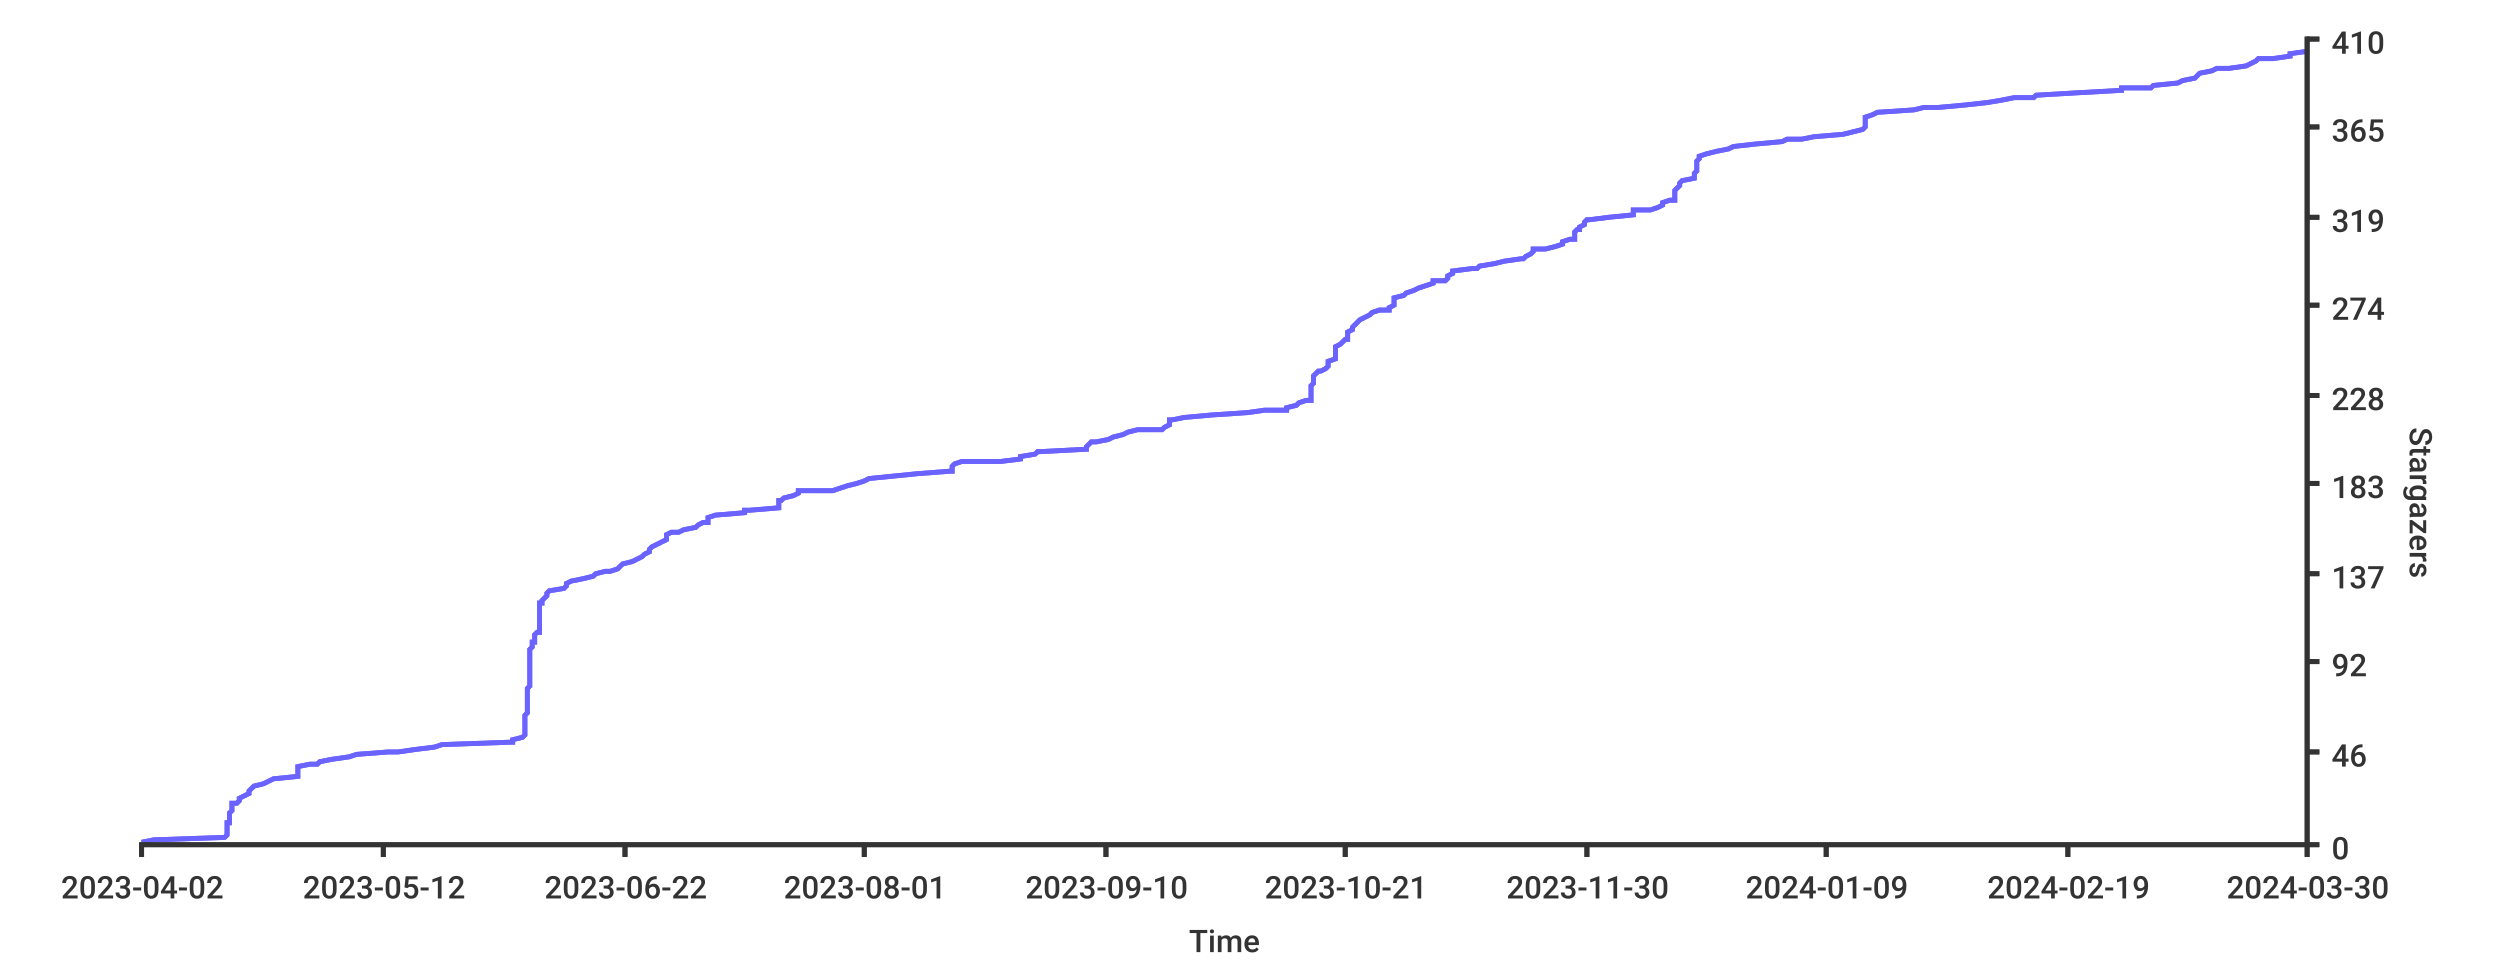
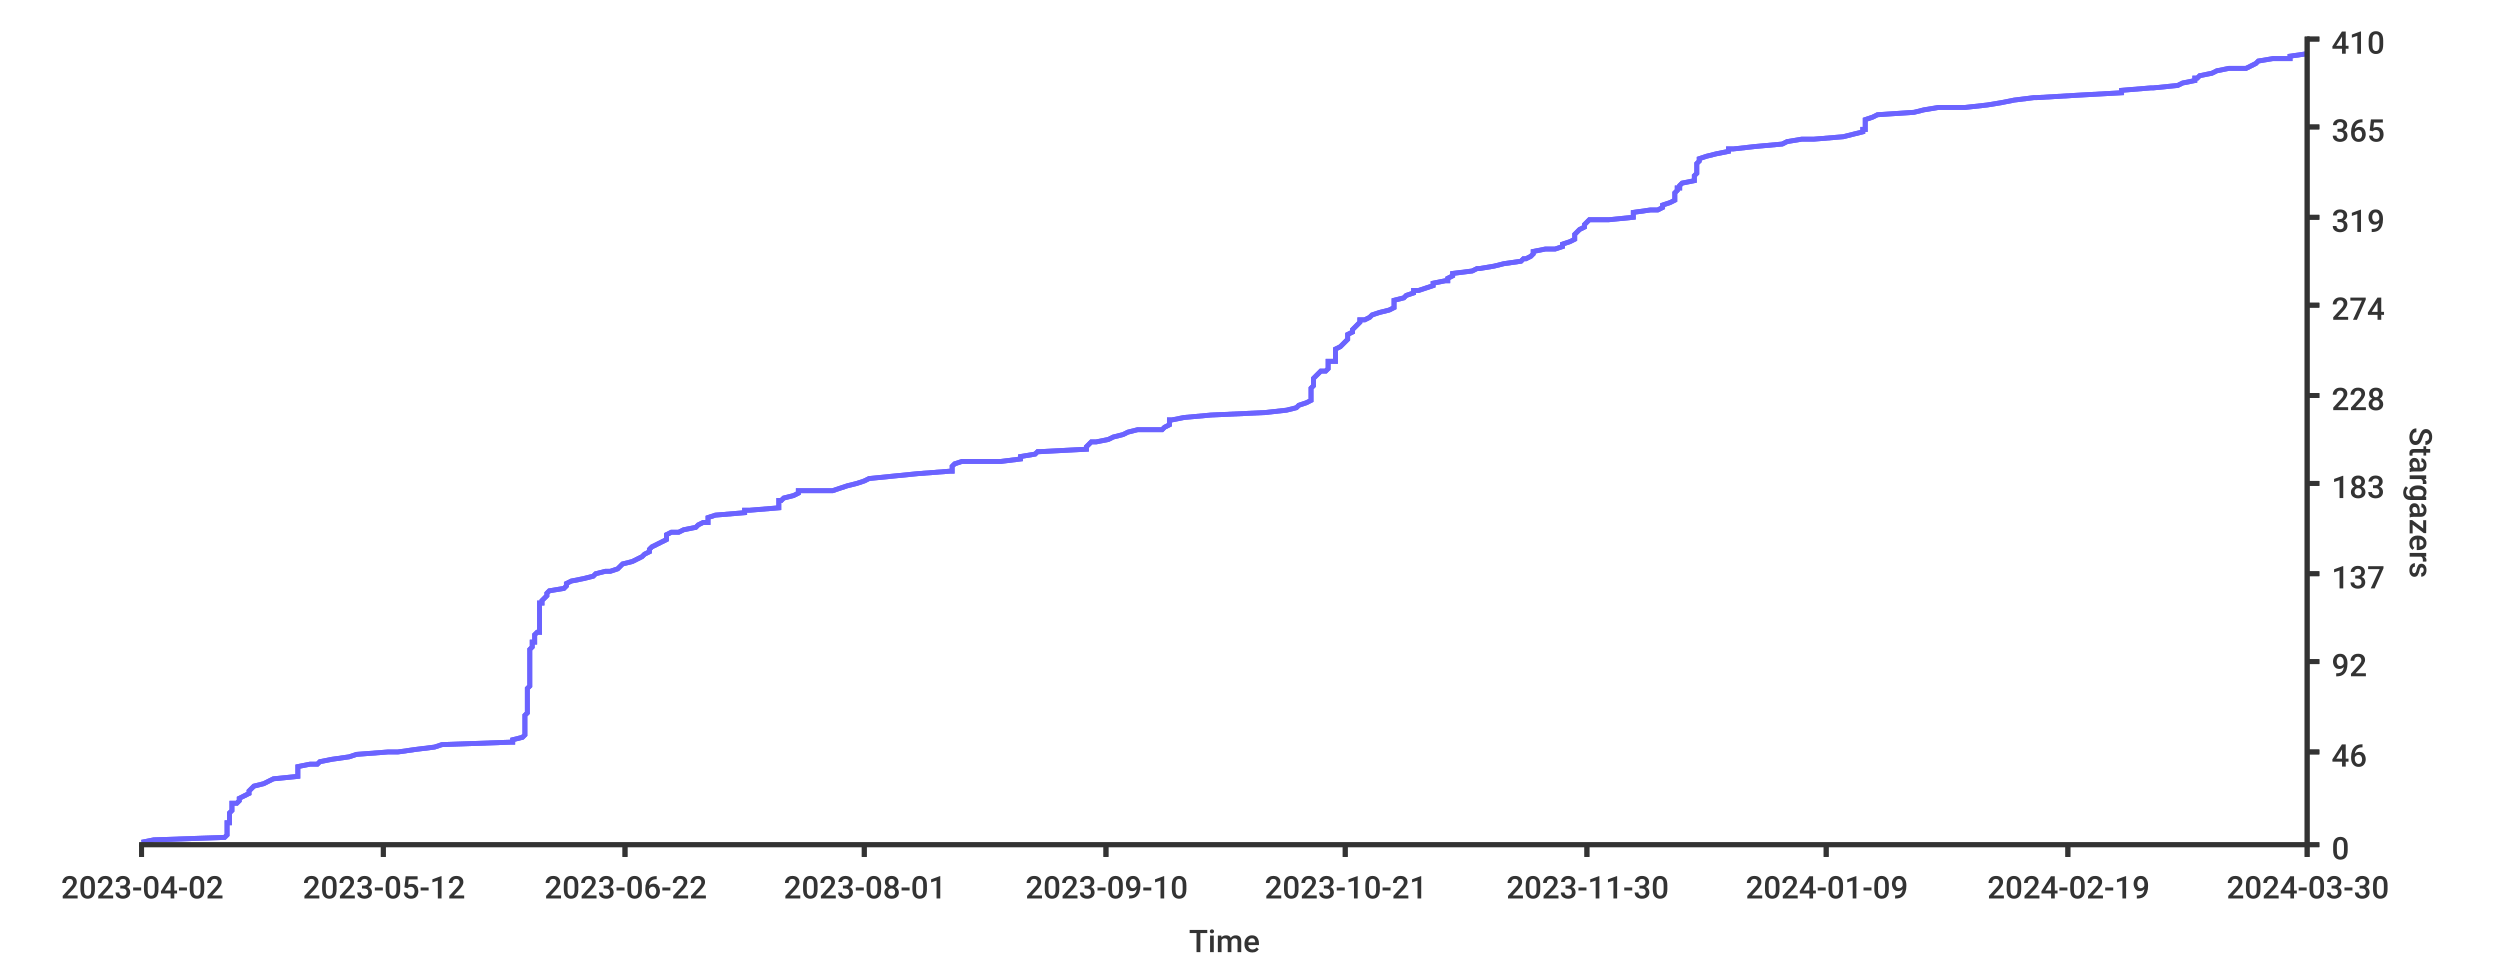
<svg xmlns="http://www.w3.org/2000/svg" width="1024px" height="400px">
  <style type="text/css">
path { fill: none; stroke: rgb(51,51,51); }
path.series { stroke: #6b63ff; }
rect.background { fill: rgb(255,255,255); stroke: none; }

text {
	stroke-width: 0;
	stroke: none;
	fill: rgba(51,51,51,1.0);
	font-size: 12.8px;
	font-family: 'Roboto Medium', sans-serif;
}
</style>
-   <rect x="0" y="0" width="1024px" height="400px" class="background" rx="8" />
-   <rect x="0" y="0" width="1024px" height="400px" class="background" rx="8" />
-   <path stroke-width="2" class="series" d="M 58 345 L 63 344 L 92 343 L 93 342 L 93 341 L 93 341 L 93 340 L 93 339 L 93 338 L 93 337 L 94 337 L 94 336 L 94 335 L 94 334 L 94 333 L 94 333 L 95 332 L 95 331 L 95 330 L 95 329 L 97 329 L 98 328 L 98 327 L 100 326 L 102 325 L 102 325 L 102 324 L 103 323 L 104 322 L 108 321 L 108 321 L 110 320 L 112 319 L 122 318 L 122 317 L 122 317 L 122 316 L 122 315 L 122 314 L 127 313 L 130 313 L 131 312 L 136 311 L 143 310 L 146 309 L 159 308 L 163 308 L 170 307 L 178 306 L 181 305 L 209 304 L 210 304 L 210 303 L 214 302 L 215 301 L 215 300 L 215 300 L 215 299 L 215 298 L 215 297 L 215 296 L 215 296 L 215 295 L 215 294 L 215 293 L 216 292 L 216 292 L 216 291 L 216 290 L 216 289 L 216 288 L 216 288 L 216 287 L 216 286 L 216 285 L 216 284 L 216 284 L 216 283 L 216 282 L 217 281 L 217 280 L 217 280 L 217 279 L 217 278 L 217 277 L 217 276 L 217 275 L 217 275 L 217 274 L 217 273 L 217 272 L 217 271 L 217 271 L 217 270 L 217 269 L 217 268 L 217 267 L 217 267 L 217 266 L 218 265 L 218 264 L 218 263 L 219 263 L 219 262 L 219 261 L 219 260 L 220 259 L 221 259 L 221 258 L 221 257 L 221 256 L 221 255 L 221 255 L 221 254 L 221 253 L 221 252 L 221 251 L 221 251 L 221 250 L 221 249 L 221 248 L 221 247 L 222 247 L 222 246 L 223 245 L 224 244 L 224 243 L 225 242 L 225 242 L 231 241 L 232 240 L 232 239 L 234 238 L 234 238 L 239 237 L 243 236 L 244 235 L 248 234 L 250 234 L 253 233 L 254 232 L 255 231 L 259 230 L 259 230 L 261 229 L 263 228 L 264 227 L 266 226 L 266 226 L 266 225 L 267 224 L 269 223 L 271 222 L 271 222 L 273 221 L 273 220 L 273 219 L 275 218 L 278 218 L 280 217 L 285 216 L 286 215 L 288 214 L 290 214 L 290 213 L 290 212 L 293 211 L 305 210 L 305 209 L 307 209 L 319 208 L 319 207 L 319 206 L 319 205 L 320 205 L 321 204 L 325 203 L 327 202 L 327 201 L 341 201 L 344 200 L 347 199 L 351 198 L 354 197 L 354 197 L 356 196 L 366 195 L 376 194 L 389 193 L 390 193 L 390 192 L 390 191 L 391 190 L 394 189 L 410 189 L 418 188 L 418 187 L 424 186 L 425 185 L 426 185 L 445 184 L 445 183 L 446 182 L 447 181 L 449 181 L 454 180 L 456 179 L 460 178 L 462 177 L 466 176 L 476 176 L 477 175 L 479 174 L 479 173 L 479 172 L 480 172 L 485 171 L 496 170 L 511 169 L 518 168 L 527 168 L 527 167 L 531 166 L 532 165 L 535 164 L 537 164 L 537 163 L 537 162 L 537 161 L 537 160 L 537 160 L 537 159 L 537 158 L 538 157 L 538 156 L 538 156 L 538 155 L 538 154 L 539 153 L 540 152 L 541 152 L 543 151 L 544 150 L 544 149 L 544 148 L 544 148 L 547 147 L 547 146 L 547 145 L 547 144 L 547 143 L 547 143 L 547 142 L 549 141 L 550 140 L 551 139 L 552 139 L 552 138 L 552 137 L 552 136 L 554 135 L 554 135 L 554 134 L 555 133 L 556 132 L 557 131 L 557 131 L 559 130 L 561 129 L 562 128 L 565 127 L 569 127 L 569 126 L 571 125 L 571 124 L 571 123 L 571 123 L 571 122 L 575 121 L 576 120 L 579 119 L 579 119 L 581 118 L 584 117 L 587 116 L 587 115 L 592 115 L 593 114 L 593 113 L 595 112 L 595 111 L 603 110 L 605 110 L 606 109 L 612 108 L 616 107 L 623 106 L 624 106 L 625 105 L 627 104 L 628 103 L 628 102 L 633 102 L 637 101 L 640 100 L 640 99 L 643 98 L 645 98 L 645 97 L 645 96 L 645 95 L 646 94 L 647 94 L 647 93 L 649 92 L 649 91 L 650 90 L 651 90 L 659 89 L 669 88 L 669 87 L 669 86 L 676 86 L 679 85 L 681 84 L 681 83 L 684 82 L 686 82 L 686 81 L 686 80 L 686 79 L 686 78 L 687 77 L 687 77 L 688 76 L 688 75 L 689 74 L 694 73 L 694 73 L 694 72 L 694 71 L 695 70 L 695 69 L 695 69 L 695 68 L 695 67 L 695 66 L 696 65 L 696 65 L 696 64 L 699 63 L 703 62 L 708 61 L 708 61 L 710 60 L 719 59 L 730 58 L 732 57 L 738 57 L 743 56 L 755 55 L 759 54 L 763 53 L 763 53 L 764 52 L 764 51 L 764 50 L 764 49 L 764 49 L 764 48 L 767 47 L 769 46 L 784 45 L 788 44 L 794 44 L 805 43 L 814 42 L 820 41 L 825 40 L 833 40 L 834 39 L 851 38 L 869 37 L 869 36 L 881 36 L 882 35 L 892 34 L 894 33 L 899 32 L 899 32 L 900 31 L 901 30 L 906 29 L 908 28 L 913 28 L 920 27 L 922 26 L 924 25 L 925 24 L 931 24 L 938 23 L 938 22 L 945 21" />
-   <path stroke-width="2" class="series" d="M 58 345 L 63 344 L 92 343 L 93 342 L 93 341 L 93 341 L 93 340 L 93 339 L 93 338 L 93 337 L 94 337 L 94 336 L 94 335 L 94 334 L 94 333 L 94 333 L 95 332 L 95 331 L 95 330 L 95 329 L 97 329 L 98 328 L 98 327 L 100 326 L 102 325 L 102 325 L 102 324 L 103 323 L 104 322 L 108 321 L 108 321 L 110 320 L 112 319 L 122 318 L 122 317 L 122 317 L 122 316 L 122 315 L 122 314 L 127 313 L 130 313 L 131 312 L 136 311 L 143 310 L 146 309 L 159 308 L 163 308 L 170 307 L 178 306 L 181 305 L 209 304 L 210 304 L 210 303 L 214 302 L 215 301 L 215 300 L 215 300 L 215 299 L 215 298 L 215 297 L 215 296 L 215 296 L 215 295 L 215 294 L 215 293 L 216 292 L 216 292 L 216 291 L 216 290 L 216 289 L 216 288 L 216 288 L 216 287 L 216 286 L 216 285 L 216 284 L 216 284 L 216 283 L 216 282 L 217 281 L 217 280 L 217 280 L 217 279 L 217 278 L 217 277 L 217 276 L 217 275 L 217 275 L 217 274 L 217 273 L 217 272 L 217 271 L 217 271 L 217 270 L 217 269 L 217 268 L 217 267 L 217 267 L 217 266 L 218 265 L 218 264 L 218 263 L 219 263 L 219 262 L 219 261 L 219 260 L 220 259 L 221 259 L 221 258 L 221 257 L 221 256 L 221 255 L 221 255 L 221 254 L 221 253 L 221 252 L 221 251 L 221 251 L 221 250 L 221 249 L 221 248 L 221 247 L 222 247 L 222 246 L 223 245 L 224 244 L 224 243 L 225 242 L 225 242 L 231 241 L 232 240 L 232 239 L 234 238 L 234 238 L 239 237 L 243 236 L 244 235 L 248 234 L 250 234 L 253 233 L 254 232 L 255 231 L 259 230 L 259 230 L 261 229 L 263 228 L 264 227 L 266 226 L 266 226 L 266 225 L 267 224 L 269 223 L 271 222 L 271 222 L 273 221 L 273 220 L 273 219 L 275 218 L 278 218 L 280 217 L 285 216 L 286 215 L 288 214 L 290 214 L 290 213 L 290 212 L 293 211 L 305 210 L 305 209 L 307 209 L 319 208 L 319 207 L 319 206 L 319 205 L 320 205 L 321 204 L 325 203 L 327 202 L 327 201 L 341 201 L 344 200 L 347 199 L 351 198 L 354 197 L 354 197 L 356 196 L 366 195 L 376 194 L 389 193 L 390 193 L 390 192 L 390 191 L 391 190 L 394 189 L 410 189 L 418 188 L 418 187 L 424 186 L 425 185 L 426 185 L 445 184 L 445 183 L 446 182 L 447 181 L 449 181 L 454 180 L 456 179 L 460 178 L 462 177 L 466 176 L 476 176 L 477 175 L 479 174 L 479 173 L 479 172 L 480 172 L 485 171 L 496 170 L 511 169 L 518 168 L 527 168 L 527 167 L 531 166 L 532 165 L 535 164 L 537 164 L 537 163 L 537 162 L 537 161 L 537 160 L 537 160 L 537 159 L 537 158 L 538 157 L 538 156 L 538 156 L 538 155 L 538 154 L 539 153 L 540 152 L 541 152 L 543 151 L 544 150 L 544 149 L 544 148 L 544 148 L 547 147 L 547 146 L 547 145 L 547 144 L 547 143 L 547 143 L 547 142 L 549 141 L 550 140 L 551 139 L 552 139 L 552 138 L 552 137 L 552 136 L 554 135 L 554 135 L 554 134 L 555 133 L 556 132 L 557 131 L 557 131 L 559 130 L 561 129 L 562 128 L 565 127 L 569 127 L 569 126 L 571 125 L 571 124 L 571 123 L 571 123 L 571 122 L 575 121 L 576 120 L 579 119 L 579 119 L 581 118 L 584 117 L 587 116 L 587 115 L 592 115 L 593 114 L 593 113 L 595 112 L 595 111 L 603 110 L 605 110 L 606 109 L 612 108 L 616 107 L 623 106 L 624 106 L 625 105 L 627 104 L 628 103 L 628 102 L 633 102 L 637 101 L 640 100 L 640 99 L 643 98 L 645 98 L 645 97 L 645 96 L 645 95 L 646 94 L 647 94 L 647 93 L 649 92 L 649 91 L 650 90 L 651 90 L 659 89 L 669 88 L 669 87 L 669 86 L 676 86 L 679 85 L 681 84 L 681 83 L 684 82 L 686 82 L 686 81 L 686 80 L 686 79 L 686 78 L 687 77 L 687 77 L 688 76 L 688 75 L 689 74 L 694 73 L 694 73 L 694 72 L 694 71 L 695 70 L 695 69 L 695 69 L 695 68 L 695 67 L 695 66 L 696 65 L 696 65 L 696 64 L 699 63 L 703 62 L 708 61 L 708 61 L 710 60 L 719 59 L 730 58 L 732 57 L 738 57 L 743 56 L 755 55 L 759 54 L 763 53 L 763 53 L 764 52 L 764 51 L 764 50 L 764 49 L 764 49 L 764 48 L 767 47 L 769 46 L 784 45 L 788 44 L 794 44 L 805 43 L 814 42 L 820 41 L 825 40 L 833 40 L 834 39 L 851 38 L 869 37 L 869 36 L 881 36 L 882 35 L 892 34 L 894 33 L 899 32 L 899 32 L 900 31 L 901 30 L 906 29 L 908 28 L 913 28 L 920 27 L 922 26 L 924 25 L 925 24 L 931 24 L 938 23 L 938 22 L 945 21" />
-   <path d="M 945 346 L 945 15" stroke-width="2" />
+   <rect rx="8" x="0" y="0" width="1024px" height="400px" class="background" />
+   <rect rx="8" x="0" y="0" width="1024px" height="400px" class="background" />
+   <path stroke-width="2" class="series" d="M 58 345 L 63 344 L 92 343 L 93 342 L 93 341 L 93 341 L 93 340 L 93 339 L 93 338 L 93 337 L 94 337 L 94 336 L 94 335 L 94 334 L 94 333 L 94 333 L 95 332 L 95 331 L 95 330 L 95 329 L 97 329 L 98 328 L 98 327 L 100 326 L 102 325 L 102 325 L 102 324 L 103 323 L 104 322 L 108 321 L 108 321 L 110 320 L 112 319 L 122 318 L 122 317 L 122 317 L 122 316 L 122 315 L 122 314 L 127 313 L 130 313 L 131 312 L 136 311 L 143 310 L 146 309 L 159 308 L 163 308 L 170 307 L 178 306 L 181 305 L 209 304 L 210 304 L 210 303 L 214 302 L 215 301 L 215 300 L 215 300 L 215 299 L 215 298 L 215 297 L 215 296 L 215 296 L 215 295 L 215 294 L 215 293 L 216 292 L 216 292 L 216 291 L 216 290 L 216 289 L 216 288 L 216 288 L 216 287 L 216 286 L 216 285 L 216 284 L 216 284 L 216 283 L 216 282 L 217 281 L 217 280 L 217 280 L 217 279 L 217 278 L 217 277 L 217 276 L 217 275 L 217 275 L 217 274 L 217 273 L 217 272 L 217 271 L 217 271 L 217 270 L 217 269 L 217 268 L 217 267 L 217 267 L 217 266 L 218 265 L 218 264 L 218 263 L 219 263 L 219 262 L 219 261 L 219 260 L 220 259 L 221 259 L 221 258 L 221 257 L 221 256 L 221 255 L 221 255 L 221 254 L 221 253 L 221 252 L 221 251 L 221 251 L 221 250 L 221 249 L 221 248 L 221 247 L 222 247 L 222 246 L 223 245 L 224 244 L 224 243 L 225 242 L 225 242 L 231 241 L 232 240 L 232 239 L 234 238 L 234 238 L 239 237 L 243 236 L 244 235 L 248 234 L 250 234 L 253 233 L 254 232 L 255 231 L 259 230 L 259 230 L 261 229 L 263 228 L 264 227 L 266 226 L 266 226 L 266 225 L 267 224 L 269 223 L 271 222 L 271 222 L 273 221 L 273 220 L 273 219 L 275 218 L 278 218 L 280 217 L 285 216 L 286 215 L 288 214 L 290 214 L 290 213 L 290 212 L 293 211 L 305 210 L 305 209 L 307 209 L 319 208 L 319 207 L 319 206 L 319 205 L 320 205 L 321 204 L 325 203 L 327 202 L 327 201 L 341 201 L 344 200 L 347 199 L 351 198 L 354 197 L 354 197 L 356 196 L 366 195 L 376 194 L 389 193 L 390 193 L 390 192 L 390 191 L 391 190 L 394 189 L 410 189 L 418 188 L 418 187 L 424 186 L 425 185 L 426 185 L 445 184 L 445 183 L 446 182 L 447 181 L 449 181 L 454 180 L 456 179 L 460 178 L 462 177 L 466 176 L 476 176 L 477 175 L 479 174 L 479 173 L 479 172 L 480 172 L 485 171 L 496 170 L 518 169 L 527 168 L 527 168 L 531 167 L 532 166 L 535 165 L 537 164 L 537 164 L 537 163 L 537 162 L 537 161 L 537 160 L 537 160 L 537 159 L 538 158 L 538 157 L 538 156 L 538 156 L 538 155 L 539 154 L 540 153 L 541 152 L 543 152 L 544 151 L 544 150 L 544 149 L 544 148 L 547 148 L 547 147 L 547 146 L 547 145 L 547 144 L 547 143 L 547 143 L 549 142 L 550 141 L 551 140 L 552 139 L 552 139 L 552 138 L 552 137 L 554 136 L 554 135 L 554 135 L 555 134 L 556 133 L 557 132 L 557 131 L 559 131 L 561 130 L 562 129 L 565 128 L 569 127 L 569 127 L 571 126 L 571 125 L 571 124 L 571 123 L 571 123 L 575 122 L 576 121 L 579 120 L 579 119 L 581 119 L 584 118 L 587 117 L 587 116 L 592 115 L 593 115 L 593 114 L 595 113 L 595 112 L 603 111 L 605 110 L 606 110 L 612 109 L 616 108 L 623 107 L 624 106 L 625 106 L 627 105 L 628 104 L 628 103 L 633 102 L 637 102 L 640 101 L 640 100 L 643 99 L 645 98 L 645 98 L 645 97 L 645 96 L 646 95 L 647 94 L 647 94 L 649 93 L 649 92 L 650 91 L 651 90 L 659 90 L 669 89 L 669 88 L 669 87 L 676 86 L 679 86 L 681 85 L 681 84 L 684 83 L 686 82 L 686 82 L 686 81 L 686 80 L 686 79 L 687 78 L 687 77 L 688 77 L 688 76 L 689 75 L 694 74 L 694 73 L 694 73 L 694 72 L 695 71 L 695 70 L 695 69 L 695 69 L 695 68 L 695 67 L 696 66 L 696 65 L 696 65 L 699 64 L 703 63 L 708 62 L 708 61 L 710 61 L 719 60 L 730 59 L 732 58 L 738 57 L 743 57 L 755 56 L 759 55 L 763 54 L 763 53 L 764 53 L 764 52 L 764 51 L 764 50 L 764 49 L 764 49 L 767 48 L 769 47 L 784 46 L 788 45 L 794 44 L 805 44 L 814 43 L 820 42 L 825 41 L 833 40 L 834 40 L 851 39 L 869 38 L 869 37 L 881 36 L 882 36 L 892 35 L 894 34 L 899 33 L 899 32 L 900 32 L 901 31 L 906 30 L 908 29 L 913 28 L 920 28 L 922 27 L 924 26 L 925 25 L 931 24 L 938 24 L 938 23 L 945 22" />
+   <path stroke-width="2" class="series" d="M 58 345 L 63 344 L 92 343 L 93 342 L 93 341 L 93 341 L 93 340 L 93 339 L 93 338 L 93 337 L 94 337 L 94 336 L 94 335 L 94 334 L 94 333 L 94 333 L 95 332 L 95 331 L 95 330 L 95 329 L 97 329 L 98 328 L 98 327 L 100 326 L 102 325 L 102 325 L 102 324 L 103 323 L 104 322 L 108 321 L 108 321 L 110 320 L 112 319 L 122 318 L 122 317 L 122 317 L 122 316 L 122 315 L 122 314 L 127 313 L 130 313 L 131 312 L 136 311 L 143 310 L 146 309 L 159 308 L 163 308 L 170 307 L 178 306 L 181 305 L 209 304 L 210 304 L 210 303 L 214 302 L 215 301 L 215 300 L 215 300 L 215 299 L 215 298 L 215 297 L 215 296 L 215 296 L 215 295 L 215 294 L 215 293 L 216 292 L 216 292 L 216 291 L 216 290 L 216 289 L 216 288 L 216 288 L 216 287 L 216 286 L 216 285 L 216 284 L 216 284 L 216 283 L 216 282 L 217 281 L 217 280 L 217 280 L 217 279 L 217 278 L 217 277 L 217 276 L 217 275 L 217 275 L 217 274 L 217 273 L 217 272 L 217 271 L 217 271 L 217 270 L 217 269 L 217 268 L 217 267 L 217 267 L 217 266 L 218 265 L 218 264 L 218 263 L 219 263 L 219 262 L 219 261 L 219 260 L 220 259 L 221 259 L 221 258 L 221 257 L 221 256 L 221 255 L 221 255 L 221 254 L 221 253 L 221 252 L 221 251 L 221 251 L 221 250 L 221 249 L 221 248 L 221 247 L 222 247 L 222 246 L 223 245 L 224 244 L 224 243 L 225 242 L 225 242 L 231 241 L 232 240 L 232 239 L 234 238 L 234 238 L 239 237 L 243 236 L 244 235 L 248 234 L 250 234 L 253 233 L 254 232 L 255 231 L 259 230 L 259 230 L 261 229 L 263 228 L 264 227 L 266 226 L 266 226 L 266 225 L 267 224 L 269 223 L 271 222 L 271 222 L 273 221 L 273 220 L 273 219 L 275 218 L 278 218 L 280 217 L 285 216 L 286 215 L 288 214 L 290 214 L 290 213 L 290 212 L 293 211 L 305 210 L 305 209 L 307 209 L 319 208 L 319 207 L 319 206 L 319 205 L 320 205 L 321 204 L 325 203 L 327 202 L 327 201 L 341 201 L 344 200 L 347 199 L 351 198 L 354 197 L 354 197 L 356 196 L 366 195 L 376 194 L 389 193 L 390 193 L 390 192 L 390 191 L 391 190 L 394 189 L 410 189 L 418 188 L 418 187 L 424 186 L 425 185 L 426 185 L 445 184 L 445 183 L 446 182 L 447 181 L 449 181 L 454 180 L 456 179 L 460 178 L 462 177 L 466 176 L 476 176 L 477 175 L 479 174 L 479 173 L 479 172 L 480 172 L 485 171 L 496 170 L 518 169 L 527 168 L 527 168 L 531 167 L 532 166 L 535 165 L 537 164 L 537 164 L 537 163 L 537 162 L 537 161 L 537 160 L 537 160 L 537 159 L 538 158 L 538 157 L 538 156 L 538 156 L 538 155 L 539 154 L 540 153 L 541 152 L 543 152 L 544 151 L 544 150 L 544 149 L 544 148 L 547 148 L 547 147 L 547 146 L 547 145 L 547 144 L 547 143 L 547 143 L 549 142 L 550 141 L 551 140 L 552 139 L 552 139 L 552 138 L 552 137 L 554 136 L 554 135 L 554 135 L 555 134 L 556 133 L 557 132 L 557 131 L 559 131 L 561 130 L 562 129 L 565 128 L 569 127 L 569 127 L 571 126 L 571 125 L 571 124 L 571 123 L 571 123 L 575 122 L 576 121 L 579 120 L 579 119 L 581 119 L 584 118 L 587 117 L 587 116 L 592 115 L 593 115 L 593 114 L 595 113 L 595 112 L 603 111 L 605 110 L 606 110 L 612 109 L 616 108 L 623 107 L 624 106 L 625 106 L 627 105 L 628 104 L 628 103 L 633 102 L 637 102 L 640 101 L 640 100 L 643 99 L 645 98 L 645 98 L 645 97 L 645 96 L 646 95 L 647 94 L 647 94 L 649 93 L 649 92 L 650 91 L 651 90 L 659 90 L 669 89 L 669 88 L 669 87 L 676 86 L 679 86 L 681 85 L 681 84 L 684 83 L 686 82 L 686 82 L 686 81 L 686 80 L 686 79 L 687 78 L 687 77 L 688 77 L 688 76 L 689 75 L 694 74 L 694 73 L 694 73 L 694 72 L 695 71 L 695 70 L 695 69 L 695 69 L 695 68 L 695 67 L 696 66 L 696 65 L 696 65 L 699 64 L 703 63 L 708 62 L 708 61 L 710 61 L 719 60 L 730 59 L 732 58 L 738 57 L 743 57 L 755 56 L 759 55 L 763 54 L 763 53 L 764 53 L 764 52 L 764 51 L 764 50 L 764 49 L 764 49 L 767 48 L 769 47 L 784 46 L 788 45 L 794 44 L 805 44 L 814 43 L 820 42 L 825 41 L 833 40 L 834 40 L 851 39 L 869 38 L 869 37 L 881 36 L 882 36 L 892 35 L 894 34 L 899 33 L 899 32 L 900 32 L 901 31 L 906 30 L 908 29 L 913 28 L 920 28 L 922 27 L 924 26 L 925 25 L 931 24 L 938 24 L 938 23 L 945 22" />
+   <path stroke-width="2" d="M 945 346 L 945 15" />
  <path stroke-width="2" d="M 945 346 L 945 15" />
  <path stroke-width="2" d="M 945 346 L 950 346" />
  <path stroke-width="2" d="M 945 346 L 950 346" />
  <text x="955" y="352">0</text>
  <path stroke-width="2" d="M 945 308 L 950 308" />
  <path stroke-width="2" d="M 945 308 L 950 308" />
  <text x="955" y="314">46</text>
+   <path d="M 945 271 L 950 271" stroke-width="2" />
  <path stroke-width="2" d="M 945 271 L 950 271" />
-   <path stroke-width="2" d="M 945 271 L 950 271" />
-   <text x="955" y="277">92</text>
+   <text y="277" x="955">92</text>
  <path stroke-width="2" d="M 945 235 L 950 235" />
  <path stroke-width="2" d="M 945 235 L 950 235" />
-   <text y="241" x="955">137</text>
+   <text x="955" y="241">137</text>
  <path stroke-width="2" d="M 945 198 L 950 198" />
  <path stroke-width="2" d="M 945 198 L 950 198" />
  <text x="955" y="204">183</text>
  <path stroke-width="2" d="M 945 162 L 950 162" />
  <path stroke-width="2" d="M 945 162 L 950 162" />
  <text x="955" y="168">228</text>
  <path stroke-width="2" d="M 945 125 L 950 125" />
  <path stroke-width="2" d="M 945 125 L 950 125" />
  <text x="955" y="131">274</text>
  <path stroke-width="2" d="M 945 89 L 950 89" />
  <path stroke-width="2" d="M 945 89 L 950 89" />
  <text x="955" y="95">319</text>
  <path stroke-width="2" d="M 945 52 L 950 52" />
  <path stroke-width="2" d="M 945 52 L 950 52" />
  <text x="955" y="58">365</text>
  <path d="M 945 16 L 950 16" stroke-width="2" />
  <path stroke-width="2" d="M 945 16 L 950 16" />
  <text x="955" y="22">410</text>
  <text x="987" y="175" transform="rotate(90.00,987,175)">Stargazers</text>
-   <path d="M 57 346 L 945 346" stroke-width="2" />
  <path stroke-width="2" d="M 57 346 L 945 346" />
-   <path stroke-width="2" d="M 58 346 L 58 351" />
+   <path stroke-width="2" d="M 57 346 L 945 346" />
+   <path d="M 58 346 L 58 351" stroke-width="2" />
  <path stroke-width="2" d="M 58 346 L 58 351" />
  <text x="25" y="368">2023-04-02</text>
  <path stroke-width="2" d="M 157 346 L 157 351" />
  <path stroke-width="2" d="M 157 346 L 157 351" />
-   <text y="368" x="124">2023-05-12</text>
+   <text x="124" y="368">2023-05-12</text>
  <path stroke-width="2" d="M 256 346 L 256 351" />
  <path stroke-width="2" d="M 256 346 L 256 351" />
  <text x="223" y="368">2023-06-22</text>
-   <path stroke-width="2" d="M 354 346 L 354 351" />
+   <path d="M 354 346 L 354 351" stroke-width="2" />
  <path stroke-width="2" d="M 354 346 L 354 351" />
  <text x="321" y="368">2023-08-01</text>
-   <path stroke-width="2" d="M 453 346 L 453 351" />
-   <path stroke-width="2" d="M 453 346 L 453 351" />
+   <path d="M 453 346 L 453 351" stroke-width="2" />
+   <path d="M 453 346 L 453 351" stroke-width="2" />
  <text x="420" y="368">2023-09-10</text>
  <path stroke-width="2" d="M 551 346 L 551 351" />
  <path stroke-width="2" d="M 551 346 L 551 351" />
  <text x="518" y="368">2023-10-21</text>
  <path stroke-width="2" d="M 650 346 L 650 351" />
  <path stroke-width="2" d="M 650 346 L 650 351" />
  <text x="617" y="368">2023-11-30</text>
  <path stroke-width="2" d="M 748 346 L 748 351" />
-   <path d="M 748 346 L 748 351" stroke-width="2" />
+   <path stroke-width="2" d="M 748 346 L 748 351" />
  <text x="715" y="368">2024-01-09</text>
  <path stroke-width="2" d="M 847 346 L 847 351" />
-   <path stroke-width="2" d="M 847 346 L 847 351" />
+   <path d="M 847 346 L 847 351" stroke-width="2" />
  <text x="814" y="368">2024-02-19</text>
  <path stroke-width="2" d="M 945 346 L 945 351" />
  <path stroke-width="2" d="M 945 346 L 945 351" />
  <text x="912" y="368">2024-03-30</text>
-   <text x="487" y="390">Time</text>
+   <text y="390" x="487">Time</text>
</svg>
